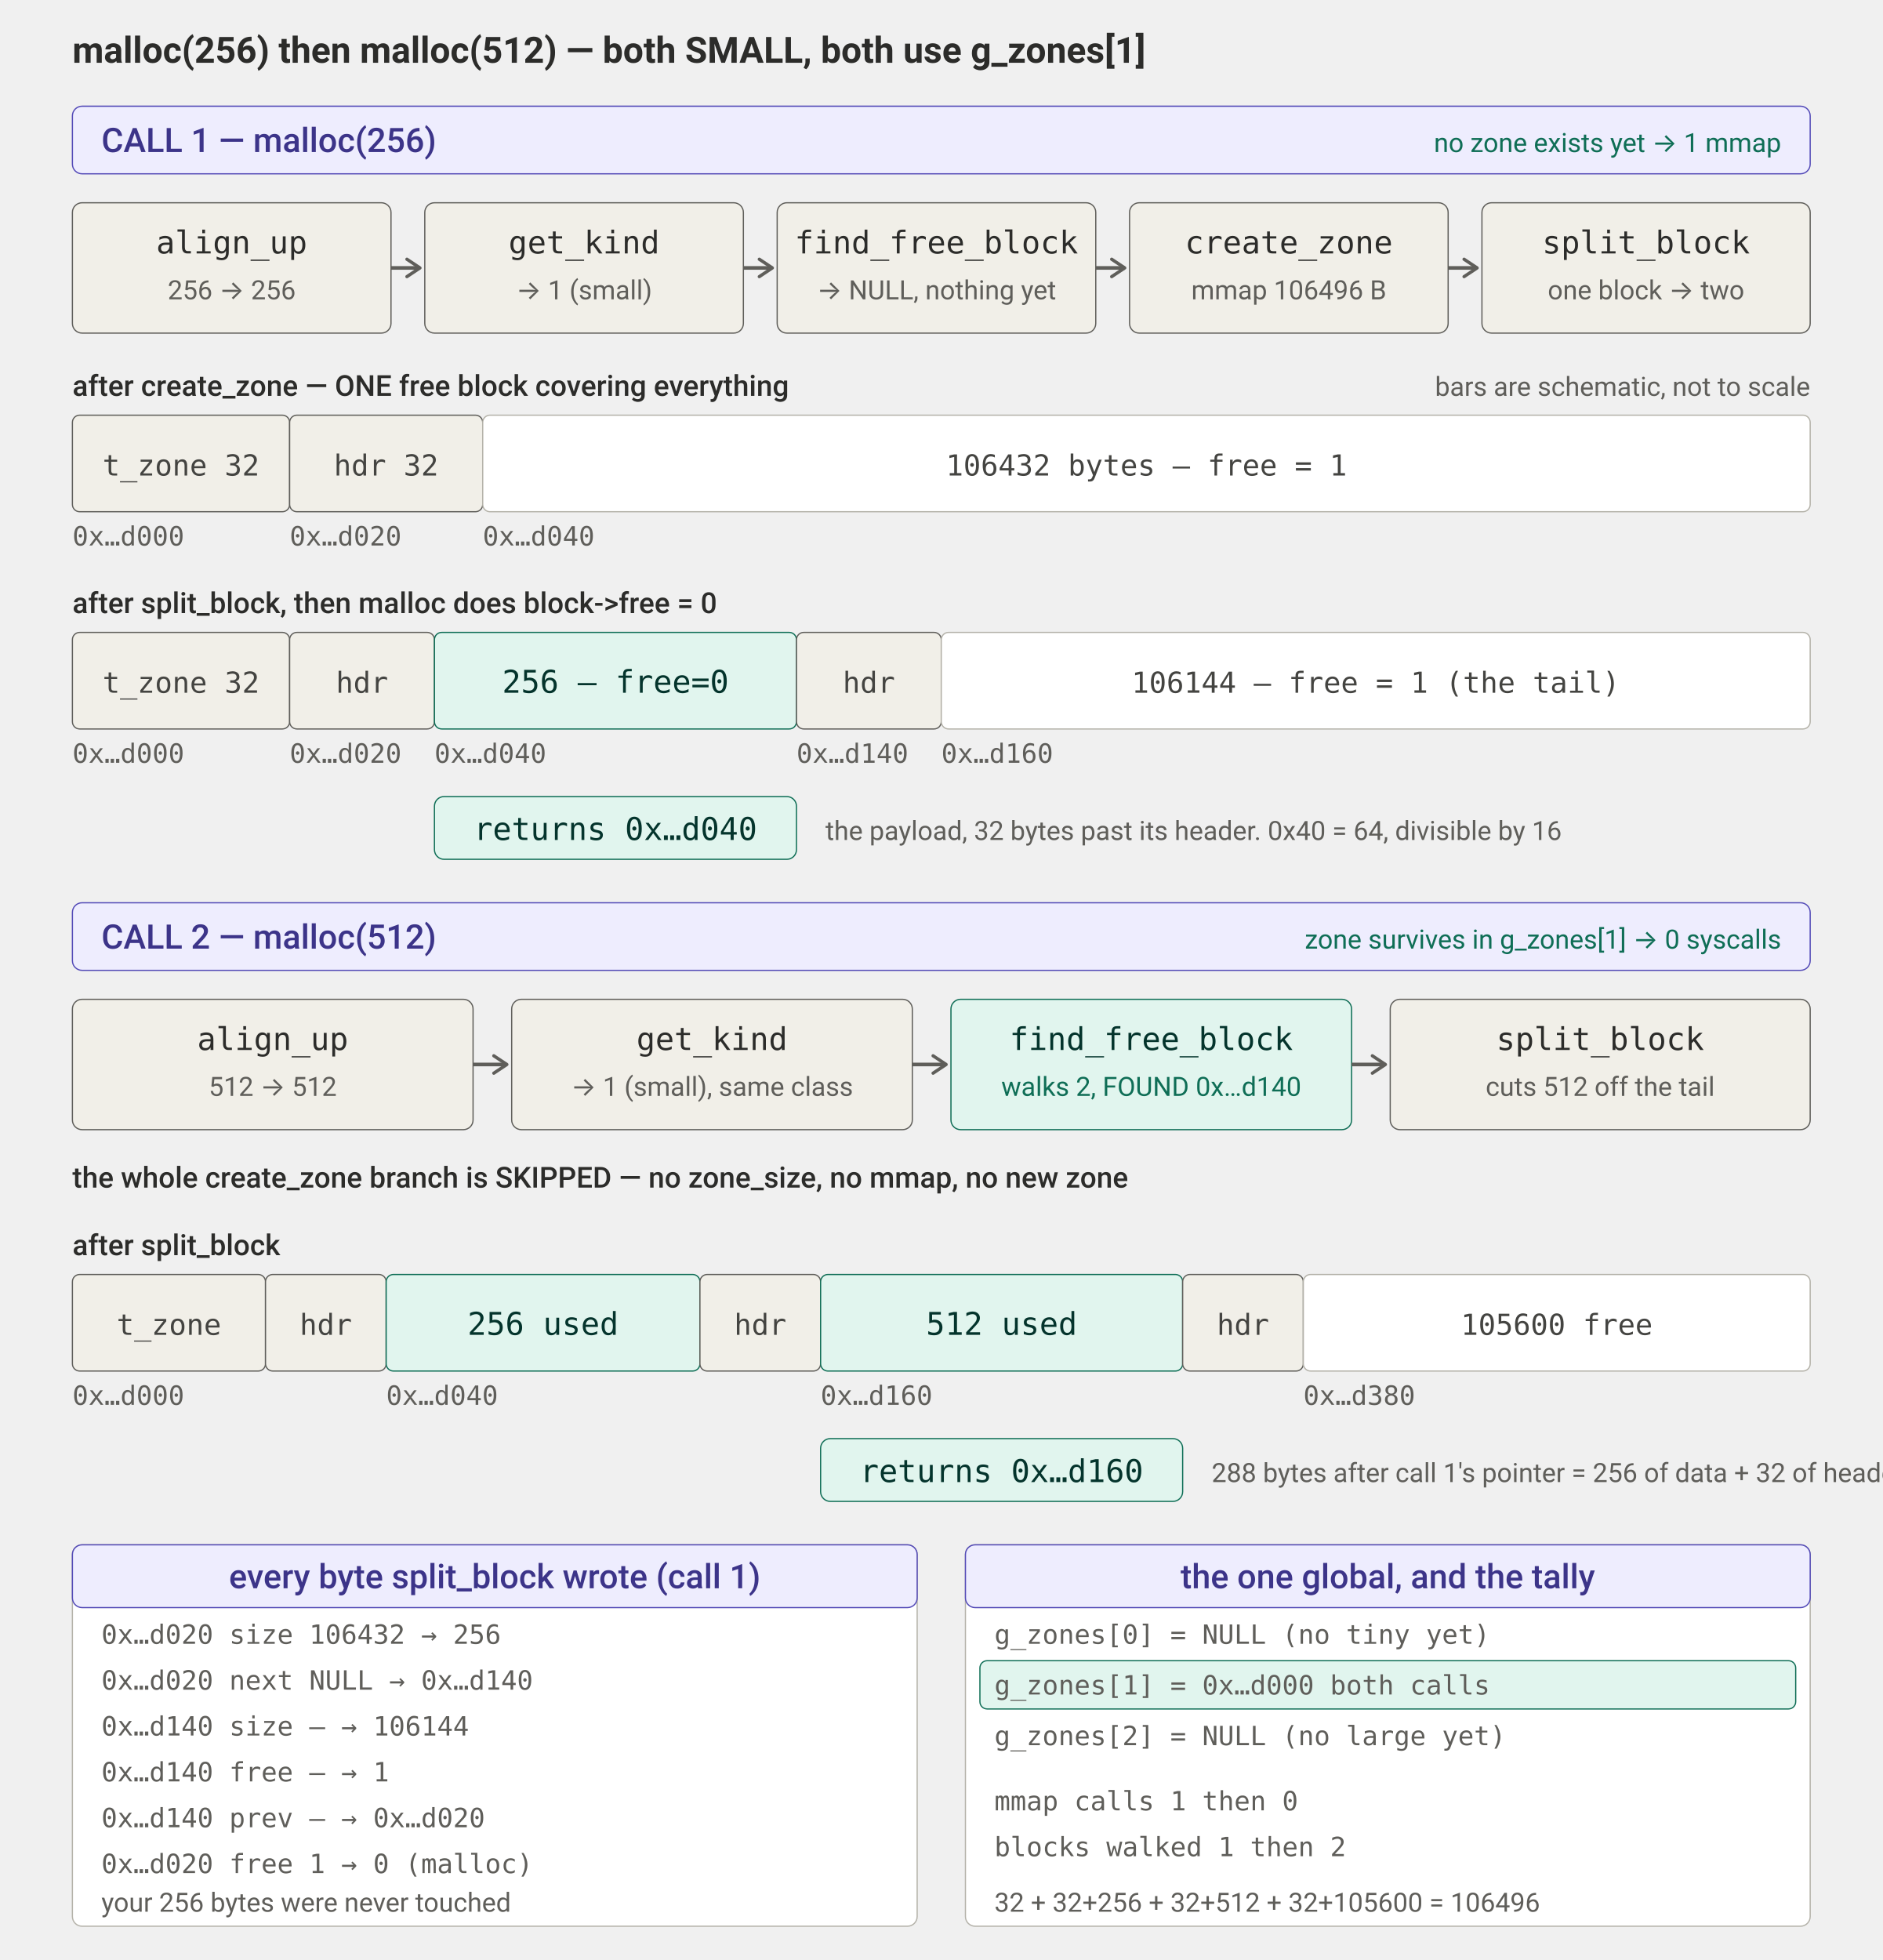
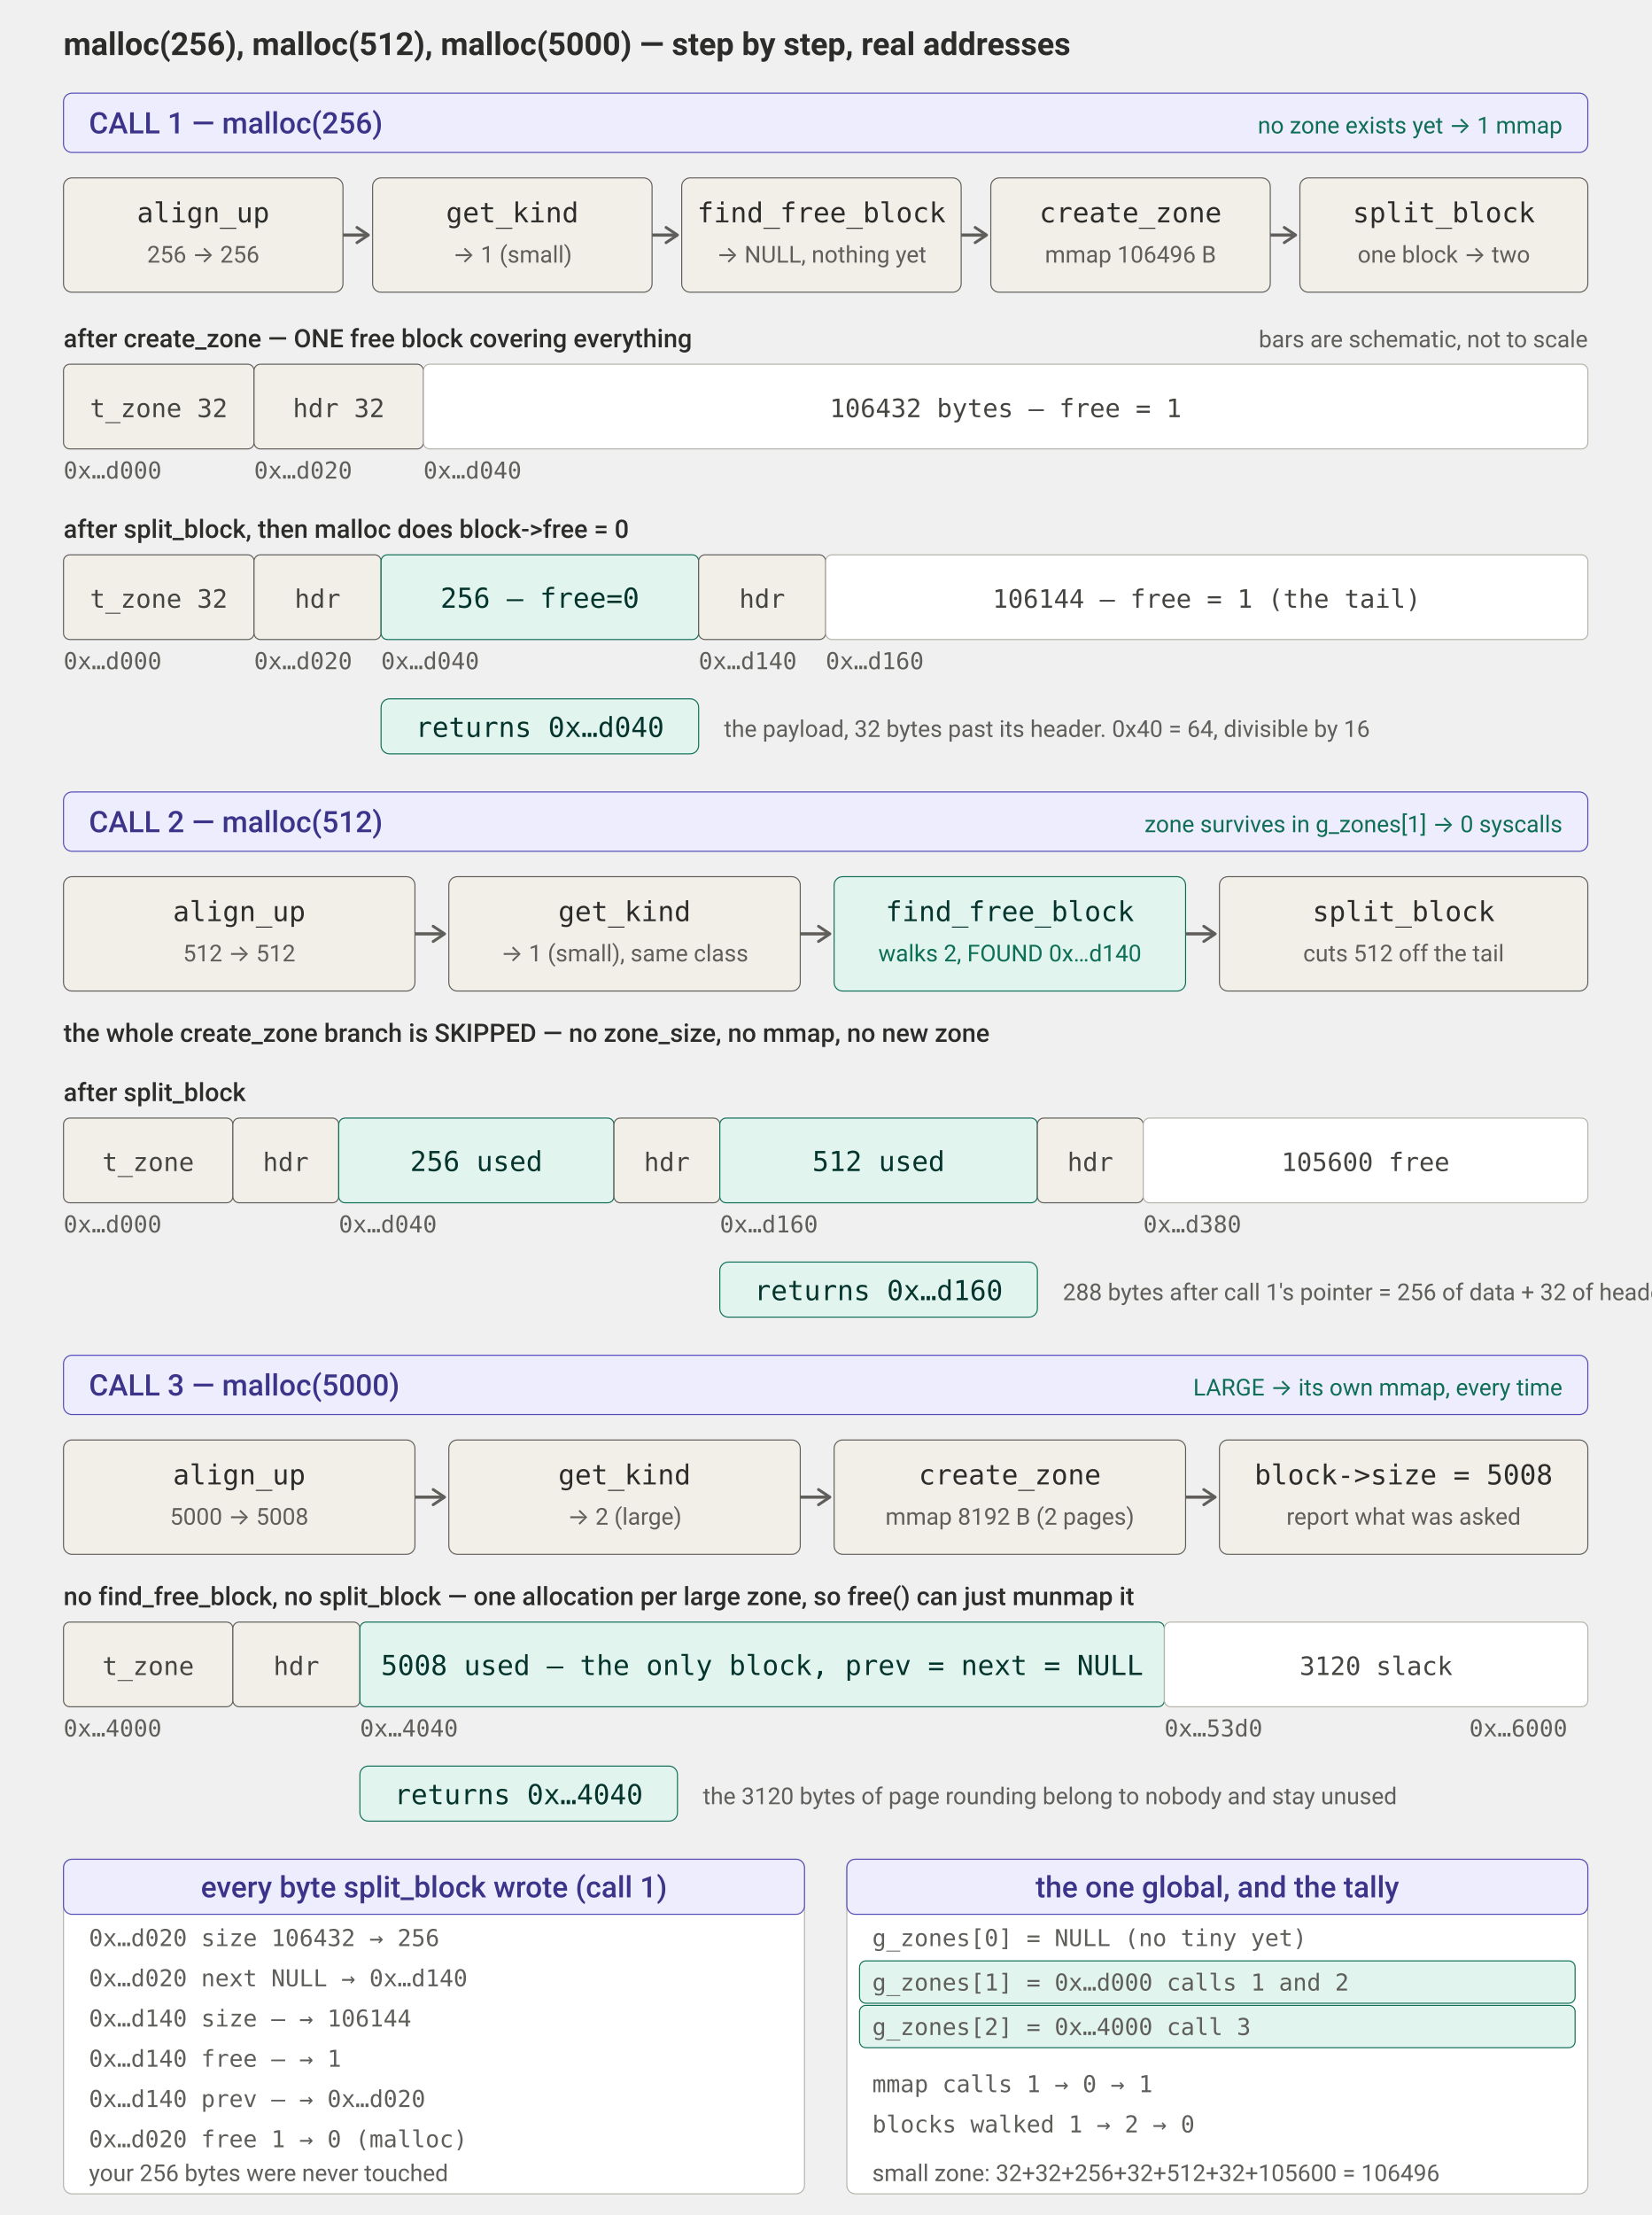
- <svg xmlns="http://www.w3.org/2000/svg" width="780" height="812" viewBox="0 0 780 812" role="img">
+ <svg xmlns="http://www.w3.org/2000/svg" width="780" height="1046" viewBox="0 0 780 1046" role="img">
  <defs>
    <marker id="arrow" viewBox="0 0 10 10" refX="8" refY="5" markerWidth="6" markerHeight="6" orient="auto-start-reverse">
      <path d="M2 1L8 5L2 9" fill="none" stroke="context-stroke" stroke-width="1.5" stroke-linecap="round" stroke-linejoin="round" />
    </marker>
    <style>
text{font-family:system-ui,-apple-system,"Segoe UI",Roboto,sans-serif}
.bx{fill:#ffffff;stroke:#B4B2A9;stroke-width:.5}
.hd{fill:#EEEDFE;stroke:#534AB7;stroke-width:.5}
.hdt{fill:#3C3489;font-weight:500;font-size:14px}
.gy{fill:#F1EFE8;stroke:#5F5E5A;stroke-width:.5}
.gyt{fill:#2C2C2A;font-weight:500;font-size:13px;font-family:ui-monospace,Menlo,Consolas,monospace}
.gys{fill:#5F5E5A;font-size:11px}
.tl{fill:#E1F5EE;stroke:#0F6E56;stroke-width:.5}
.tlt{fill:#04342C;font-weight:500;font-size:13px;font-family:ui-monospace,Menlo,Consolas,monospace}
.tls{fill:#0F6E56;font-size:11px}
.ti{fill:#2C2C2A;font-weight:600;font-size:15px}
.r{fill:#444441;font-size:12px;font-family:ui-monospace,Menlo,Consolas,monospace}
.rs{fill:#5F5E5A;font-size:11px;font-family:ui-monospace,Menlo,Consolas,monospace}
.lb{fill:#2C2C2A;font-size:12px;font-weight:500}
.ar{stroke:#5F5E5A;stroke-width:1.5;fill:none}
@media (prefers-color-scheme:dark){
.bx{fill:#1c1c1b;stroke:#5F5E5A}
.hd{fill:#3C3489;stroke:#AFA9EC}
.hdt{fill:#CECBF6}
.gy{fill:#444441;stroke:#B4B2A9}
.gyt{fill:#F1EFE8}
.gys{fill:#D3D1C7}
.tl{fill:#085041;stroke:#5DCAA5}
.tlt{fill:#9FE1CB}
.tls{fill:#9FE1CB}
.ti{fill:#F1EFE8}
.r{fill:#D3D1C7}
.rs{fill:#B4B2A9}
.lb{fill:#F1EFE8}
.ar{stroke:#B4B2A9}
}
</style>
  </defs>
-   <text class="ti" x="30" y="26">malloc(256) then malloc(512) — both SMALL, both use g_zones[1]</text>
+   <text class="ti" x="30" y="26">malloc(256), malloc(512), malloc(5000) — step by step, real addresses</text>
  <rect class="hd" x="30" y="44" width="720" height="28" rx="4" />
  <text class="hdt" x="42" y="63">CALL 1 — malloc(256)</text>
  <text class="tls" x="738" y="63" text-anchor="end">no zone exists yet → 1 mmap</text>
  <rect class="gy" x="30" y="84" width="132" height="54" rx="4" />
  <text class="gyt" x="96" y="105" text-anchor="middle">align_up</text>
  <text class="gys" x="96" y="124" text-anchor="middle">256 → 256</text>
  <line class="ar" x1="162" y1="111" x2="174" y2="111" marker-end="url(#arrow)" />
  <rect class="gy" x="176" y="84" width="132" height="54" rx="4" />
  <text class="gyt" x="242" y="105" text-anchor="middle">get_kind</text>
  <text class="gys" x="242" y="124" text-anchor="middle">→ 1 (small)</text>
  <line class="ar" x1="308" y1="111" x2="320" y2="111" marker-end="url(#arrow)" />
  <rect class="gy" x="322" y="84" width="132" height="54" rx="4" />
  <text class="gyt" x="388" y="105" text-anchor="middle">find_free_block</text>
  <text class="gys" x="388" y="124" text-anchor="middle">→ NULL, nothing yet</text>
  <line class="ar" x1="454" y1="111" x2="466" y2="111" marker-end="url(#arrow)" />
  <rect class="gy" x="468" y="84" width="132" height="54" rx="4" />
  <text class="gyt" x="534" y="105" text-anchor="middle">create_zone</text>
  <text class="gys" x="534" y="124" text-anchor="middle">mmap 106496 B</text>
  <line class="ar" x1="600" y1="111" x2="612" y2="111" marker-end="url(#arrow)" />
  <rect class="gy" x="614" y="84" width="136" height="54" rx="4" />
  <text class="gyt" x="682" y="105" text-anchor="middle">split_block</text>
  <text class="gys" x="682" y="124" text-anchor="middle">one block → two</text>
  <text class="lb" x="30" y="164">after create_zone — ONE free block covering everything</text>
  <text class="gys" x="750" y="164" text-anchor="end">bars are schematic, not to scale</text>
  <rect class="gy" x="30" y="172" width="90" height="40" rx="3" />
  <text class="r" x="75" y="197" text-anchor="middle">t_zone 32</text>
  <rect class="gy" x="120" y="172" width="80" height="40" rx="3" />
  <text class="r" x="160" y="197" text-anchor="middle">hdr 32</text>
  <rect class="bx" x="200" y="172" width="550" height="40" rx="3" />
  <text class="r" x="475" y="197" text-anchor="middle">106432 bytes — free = 1</text>
  <text class="rs" x="30" y="226">0x…d000</text>
  <text class="rs" x="120" y="226">0x…d020</text>
  <text class="rs" x="200" y="226">0x…d040</text>
  <text class="lb" x="30" y="254">after split_block, then malloc does block-&gt;free = 0</text>
  <rect class="gy" x="30" y="262" width="90" height="40" rx="3" />
  <text class="r" x="75" y="287" text-anchor="middle">t_zone 32</text>
  <rect class="gy" x="120" y="262" width="60" height="40" rx="3" />
  <text class="r" x="150" y="287" text-anchor="middle">hdr</text>
  <rect class="tl" x="180" y="262" width="150" height="40" rx="3" />
  <text class="tlt" x="255" y="287" text-anchor="middle">256 — free=0</text>
  <rect class="gy" x="330" y="262" width="60" height="40" rx="3" />
  <text class="r" x="360" y="287" text-anchor="middle">hdr</text>
  <rect class="bx" x="390" y="262" width="360" height="40" rx="3" />
  <text class="r" x="570" y="287" text-anchor="middle">106144 — free = 1 (the tail)</text>
  <text class="rs" x="30" y="316">0x…d000</text>
  <text class="rs" x="120" y="316">0x…d020</text>
  <text class="rs" x="180" y="316">0x…d040</text>
  <text class="rs" x="330" y="316">0x…d140</text>
  <text class="rs" x="390" y="316">0x…d160</text>
  <rect class="tl" x="180" y="330" width="150" height="26" rx="4" />
  <text class="tlt" x="255" y="348" text-anchor="middle">returns 0x…d040</text>
  <text class="gys" x="342" y="348">the payload, 32 bytes past its header. 0x40 = 64, divisible by 16</text>
  <rect class="hd" x="30" y="374" width="720" height="28" rx="4" />
  <text class="hdt" x="42" y="393">CALL 2 — malloc(512)</text>
  <text class="tls" x="738" y="393" text-anchor="end">zone survives in g_zones[1] → 0 syscalls</text>
  <rect class="gy" x="30" y="414" width="166" height="54" rx="4" />
  <text class="gyt" x="113" y="435" text-anchor="middle">align_up</text>
  <text class="gys" x="113" y="454" text-anchor="middle">512 → 512</text>
  <line class="ar" x1="196" y1="441" x2="210" y2="441" marker-end="url(#arrow)" />
  <rect class="gy" x="212" y="414" width="166" height="54" rx="4" />
  <text class="gyt" x="295" y="435" text-anchor="middle">get_kind</text>
  <text class="gys" x="295" y="454" text-anchor="middle">→ 1 (small), same class</text>
  <line class="ar" x1="378" y1="441" x2="392" y2="441" marker-end="url(#arrow)" />
  <rect class="tl" x="394" y="414" width="166" height="54" rx="4" />
  <text class="tlt" x="477" y="435" text-anchor="middle">find_free_block</text>
  <text class="tls" x="477" y="454" text-anchor="middle">walks 2, FOUND 0x…d140</text>
  <line class="ar" x1="560" y1="441" x2="574" y2="441" marker-end="url(#arrow)" />
  <rect class="gy" x="576" y="414" width="174" height="54" rx="4" />
  <text class="gyt" x="663" y="435" text-anchor="middle">split_block</text>
  <text class="gys" x="663" y="454" text-anchor="middle">cuts 512 off the tail</text>
  <text class="lb" x="30" y="492">the whole create_zone branch is SKIPPED — no zone_size, no mmap, no new zone</text>
  <text class="lb" x="30" y="520">after split_block</text>
  <rect class="gy" x="30" y="528" width="80" height="40" rx="3" />
  <text class="r" x="70" y="553" text-anchor="middle">t_zone</text>
  <rect class="gy" x="110" y="528" width="50" height="40" rx="3" />
  <text class="r" x="135" y="553" text-anchor="middle">hdr</text>
  <rect class="tl" x="160" y="528" width="130" height="40" rx="3" />
  <text class="tlt" x="225" y="553" text-anchor="middle">256 used</text>
  <rect class="gy" x="290" y="528" width="50" height="40" rx="3" />
  <text class="r" x="315" y="553" text-anchor="middle">hdr</text>
  <rect class="tl" x="340" y="528" width="150" height="40" rx="3" />
  <text class="tlt" x="415" y="553" text-anchor="middle">512 used</text>
  <rect class="gy" x="490" y="528" width="50" height="40" rx="3" />
  <text class="r" x="515" y="553" text-anchor="middle">hdr</text>
  <rect class="bx" x="540" y="528" width="210" height="40" rx="3" />
  <text class="r" x="645" y="553" text-anchor="middle">105600 free</text>
  <text class="rs" x="30" y="582">0x…d000</text>
  <text class="rs" x="160" y="582">0x…d040</text>
  <text class="rs" x="340" y="582">0x…d160</text>
  <text class="rs" x="540" y="582">0x…d380</text>
  <rect class="tl" x="340" y="596" width="150" height="26" rx="4" />
  <text class="tlt" x="415" y="614" text-anchor="middle">returns 0x…d160</text>
  <text class="gys" x="502" y="614">288 bytes after call 1's pointer = 256 of data + 32 of header</text>
-   <rect class="bx" x="30" y="640" width="350" height="158" rx="4" />
-   <rect class="hd" x="30" y="640" width="350" height="26" rx="4" />
-   <text class="hdt" x="205" y="658" text-anchor="middle">every byte split_block wrote (call 1)</text>
-   <text class="rs" x="42" y="681">0x…d020 size   106432 → 256</text>
-   <text class="rs" x="42" y="700">0x…d020 next   NULL   → 0x…d140</text>
-   <text class="rs" x="42" y="719">0x…d140 size   —      → 106144</text>
-   <text class="rs" x="42" y="738">0x…d140 free   —      → 1</text>
-   <text class="rs" x="42" y="757">0x…d140 prev   —      → 0x…d020</text>
-   <text class="rs" x="42" y="776">0x…d020 free   1      → 0   (malloc)</text>
-   <text class="gys" x="42" y="792">your 256 bytes were never touched</text>
-   <rect class="bx" x="400" y="640" width="350" height="158" rx="4" />
-   <rect class="hd" x="400" y="640" width="350" height="26" rx="4" />
-   <text class="hdt" x="575" y="658" text-anchor="middle">the one global, and the tally</text>
-   <text class="rs" x="412" y="681">g_zones[0] = NULL      (no tiny yet)</text>
-   <rect class="tl" x="406" y="688" width="338" height="20" rx="3" />
-   <text class="rs" x="412" y="702">g_zones[1] = 0x…d000   both calls</text>
-   <text class="rs" x="412" y="723">g_zones[2] = NULL      (no large yet)</text>
-   <text class="rs" x="412" y="750">mmap calls      1  then  0</text>
-   <text class="rs" x="412" y="769">blocks walked   1  then  2</text>
-   <text class="gys" x="412" y="792">32 + 32+256 + 32+512 + 32+105600 = 106496</text>
+   <rect class="hd" x="30" y="640" width="720" height="28" rx="4" />
+   <text class="hdt" x="42" y="659">CALL 3 — malloc(5000)</text>
+   <text class="tls" x="738" y="659" text-anchor="end">LARGE → its own mmap, every time</text>
+   <rect class="gy" x="30" y="680" width="166" height="54" rx="4" />
+   <text class="gyt" x="113" y="701" text-anchor="middle">align_up</text>
+   <text class="gys" x="113" y="720" text-anchor="middle">5000 → 5008</text>
+   <line class="ar" x1="196" y1="707" x2="210" y2="707" marker-end="url(#arrow)" />
+   <rect class="gy" x="212" y="680" width="166" height="54" rx="4" />
+   <text class="gyt" x="295" y="701" text-anchor="middle">get_kind</text>
+   <text class="gys" x="295" y="720" text-anchor="middle">→ 2 (large)</text>
+   <line class="ar" x1="378" y1="707" x2="392" y2="707" marker-end="url(#arrow)" />
+   <rect class="gy" x="394" y="680" width="166" height="54" rx="4" />
+   <text class="gyt" x="477" y="701" text-anchor="middle">create_zone</text>
+   <text class="gys" x="477" y="720" text-anchor="middle">mmap 8192 B (2 pages)</text>
+   <line class="ar" x1="560" y1="707" x2="574" y2="707" marker-end="url(#arrow)" />
+   <rect class="gy" x="576" y="680" width="174" height="54" rx="4" />
+   <text class="gyt" x="663" y="701" text-anchor="middle">block-&gt;size = 5008</text>
+   <text class="gys" x="663" y="720" text-anchor="middle">report what was asked</text>
+   <text class="lb" x="30" y="758">no find_free_block, no split_block — one allocation per large zone, so free() can just munmap it</text>
+   <rect class="gy" x="30" y="766" width="80" height="40" rx="3" />
+   <text class="r" x="70" y="791" text-anchor="middle">t_zone</text>
+   <rect class="gy" x="110" y="766" width="60" height="40" rx="3" />
+   <text class="r" x="140" y="791" text-anchor="middle">hdr</text>
+   <rect class="tl" x="170" y="766" width="380" height="40" rx="3" />
+   <text class="tlt" x="360" y="791" text-anchor="middle">5008 used — the only block, prev = next = NULL</text>
+   <rect class="bx" x="550" y="766" width="200" height="40" rx="3" />
+   <text class="r" x="650" y="791" text-anchor="middle">3120 slack</text>
+   <text class="rs" x="30" y="820">0x…4000</text>
+   <text class="rs" x="170" y="820">0x…4040</text>
+   <text class="rs" x="550" y="820">0x…53d0</text>
+   <text class="rs" x="694" y="820">0x…6000</text>
+   <rect class="tl" x="170" y="834" width="150" height="26" rx="4" />
+   <text class="tlt" x="245" y="852" text-anchor="middle">returns 0x…4040</text>
+   <text class="gys" x="332" y="852">the 3120 bytes of page rounding belong to nobody and stay unused</text>
+   <rect class="bx" x="30" y="878" width="350" height="158" rx="4" />
+   <rect class="hd" x="30" y="878" width="350" height="26" rx="4" />
+   <text class="hdt" x="205" y="896" text-anchor="middle">every byte split_block wrote (call 1)</text>
+   <text class="rs" x="42" y="919">0x…d020 size   106432 → 256</text>
+   <text class="rs" x="42" y="938">0x…d020 next   NULL   → 0x…d140</text>
+   <text class="rs" x="42" y="957">0x…d140 size   —      → 106144</text>
+   <text class="rs" x="42" y="976">0x…d140 free   —      → 1</text>
+   <text class="rs" x="42" y="995">0x…d140 prev   —      → 0x…d020</text>
+   <text class="rs" x="42" y="1014">0x…d020 free   1      → 0   (malloc)</text>
+   <text class="gys" x="42" y="1030">your 256 bytes were never touched</text>
+   <rect class="bx" x="400" y="878" width="350" height="158" rx="4" />
+   <rect class="hd" x="400" y="878" width="350" height="26" rx="4" />
+   <text class="hdt" x="575" y="896" text-anchor="middle">the one global, and the tally</text>
+   <text class="rs" x="412" y="919">g_zones[0] = NULL    (no tiny yet)</text>
+   <rect class="tl" x="406" y="926" width="338" height="20" rx="3" />
+   <text class="rs" x="412" y="940">g_zones[1] = 0x…d000  calls 1 and 2</text>
+   <rect class="tl" x="406" y="947" width="338" height="20" rx="3" />
+   <text class="rs" x="412" y="961">g_zones[2] = 0x…4000  call 3</text>
+   <text class="rs" x="412" y="988">mmap calls      1 → 0 → 1</text>
+   <text class="rs" x="412" y="1007">blocks walked   1 → 2 → 0</text>
+   <text class="gys" x="412" y="1030">small zone: 32+32+256+32+512+32+105600 = 106496</text>
</svg>
